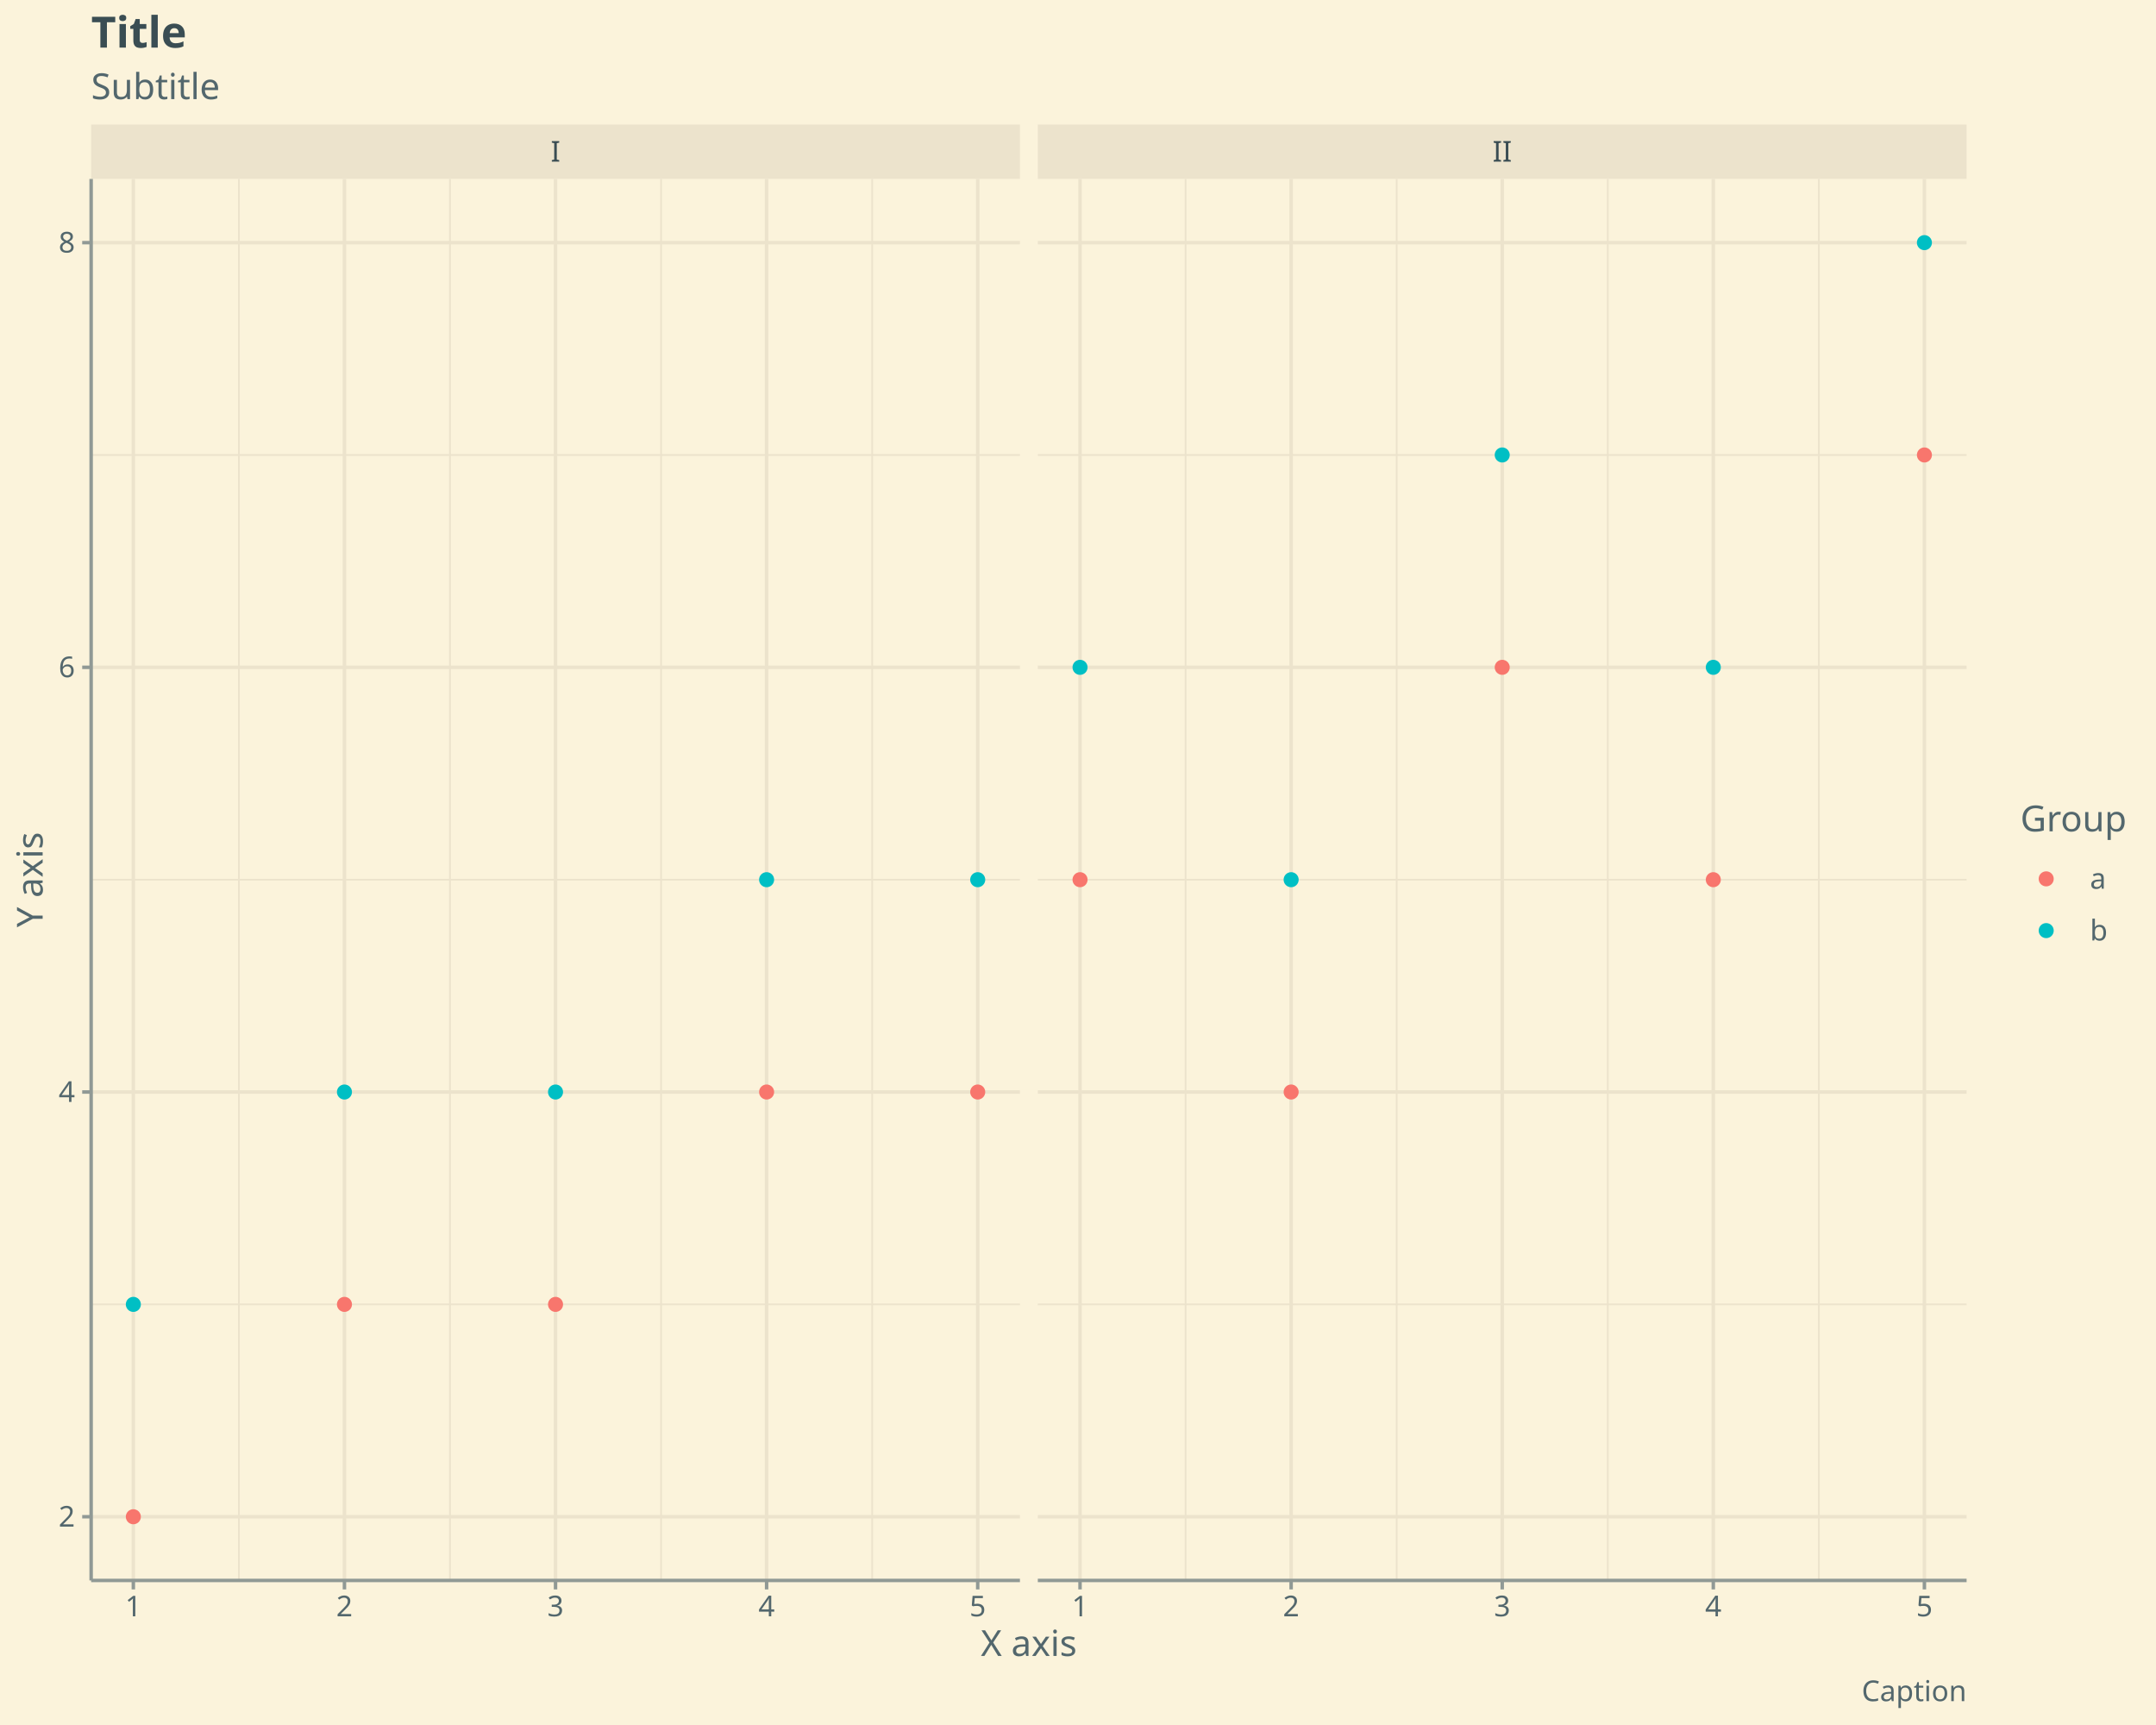
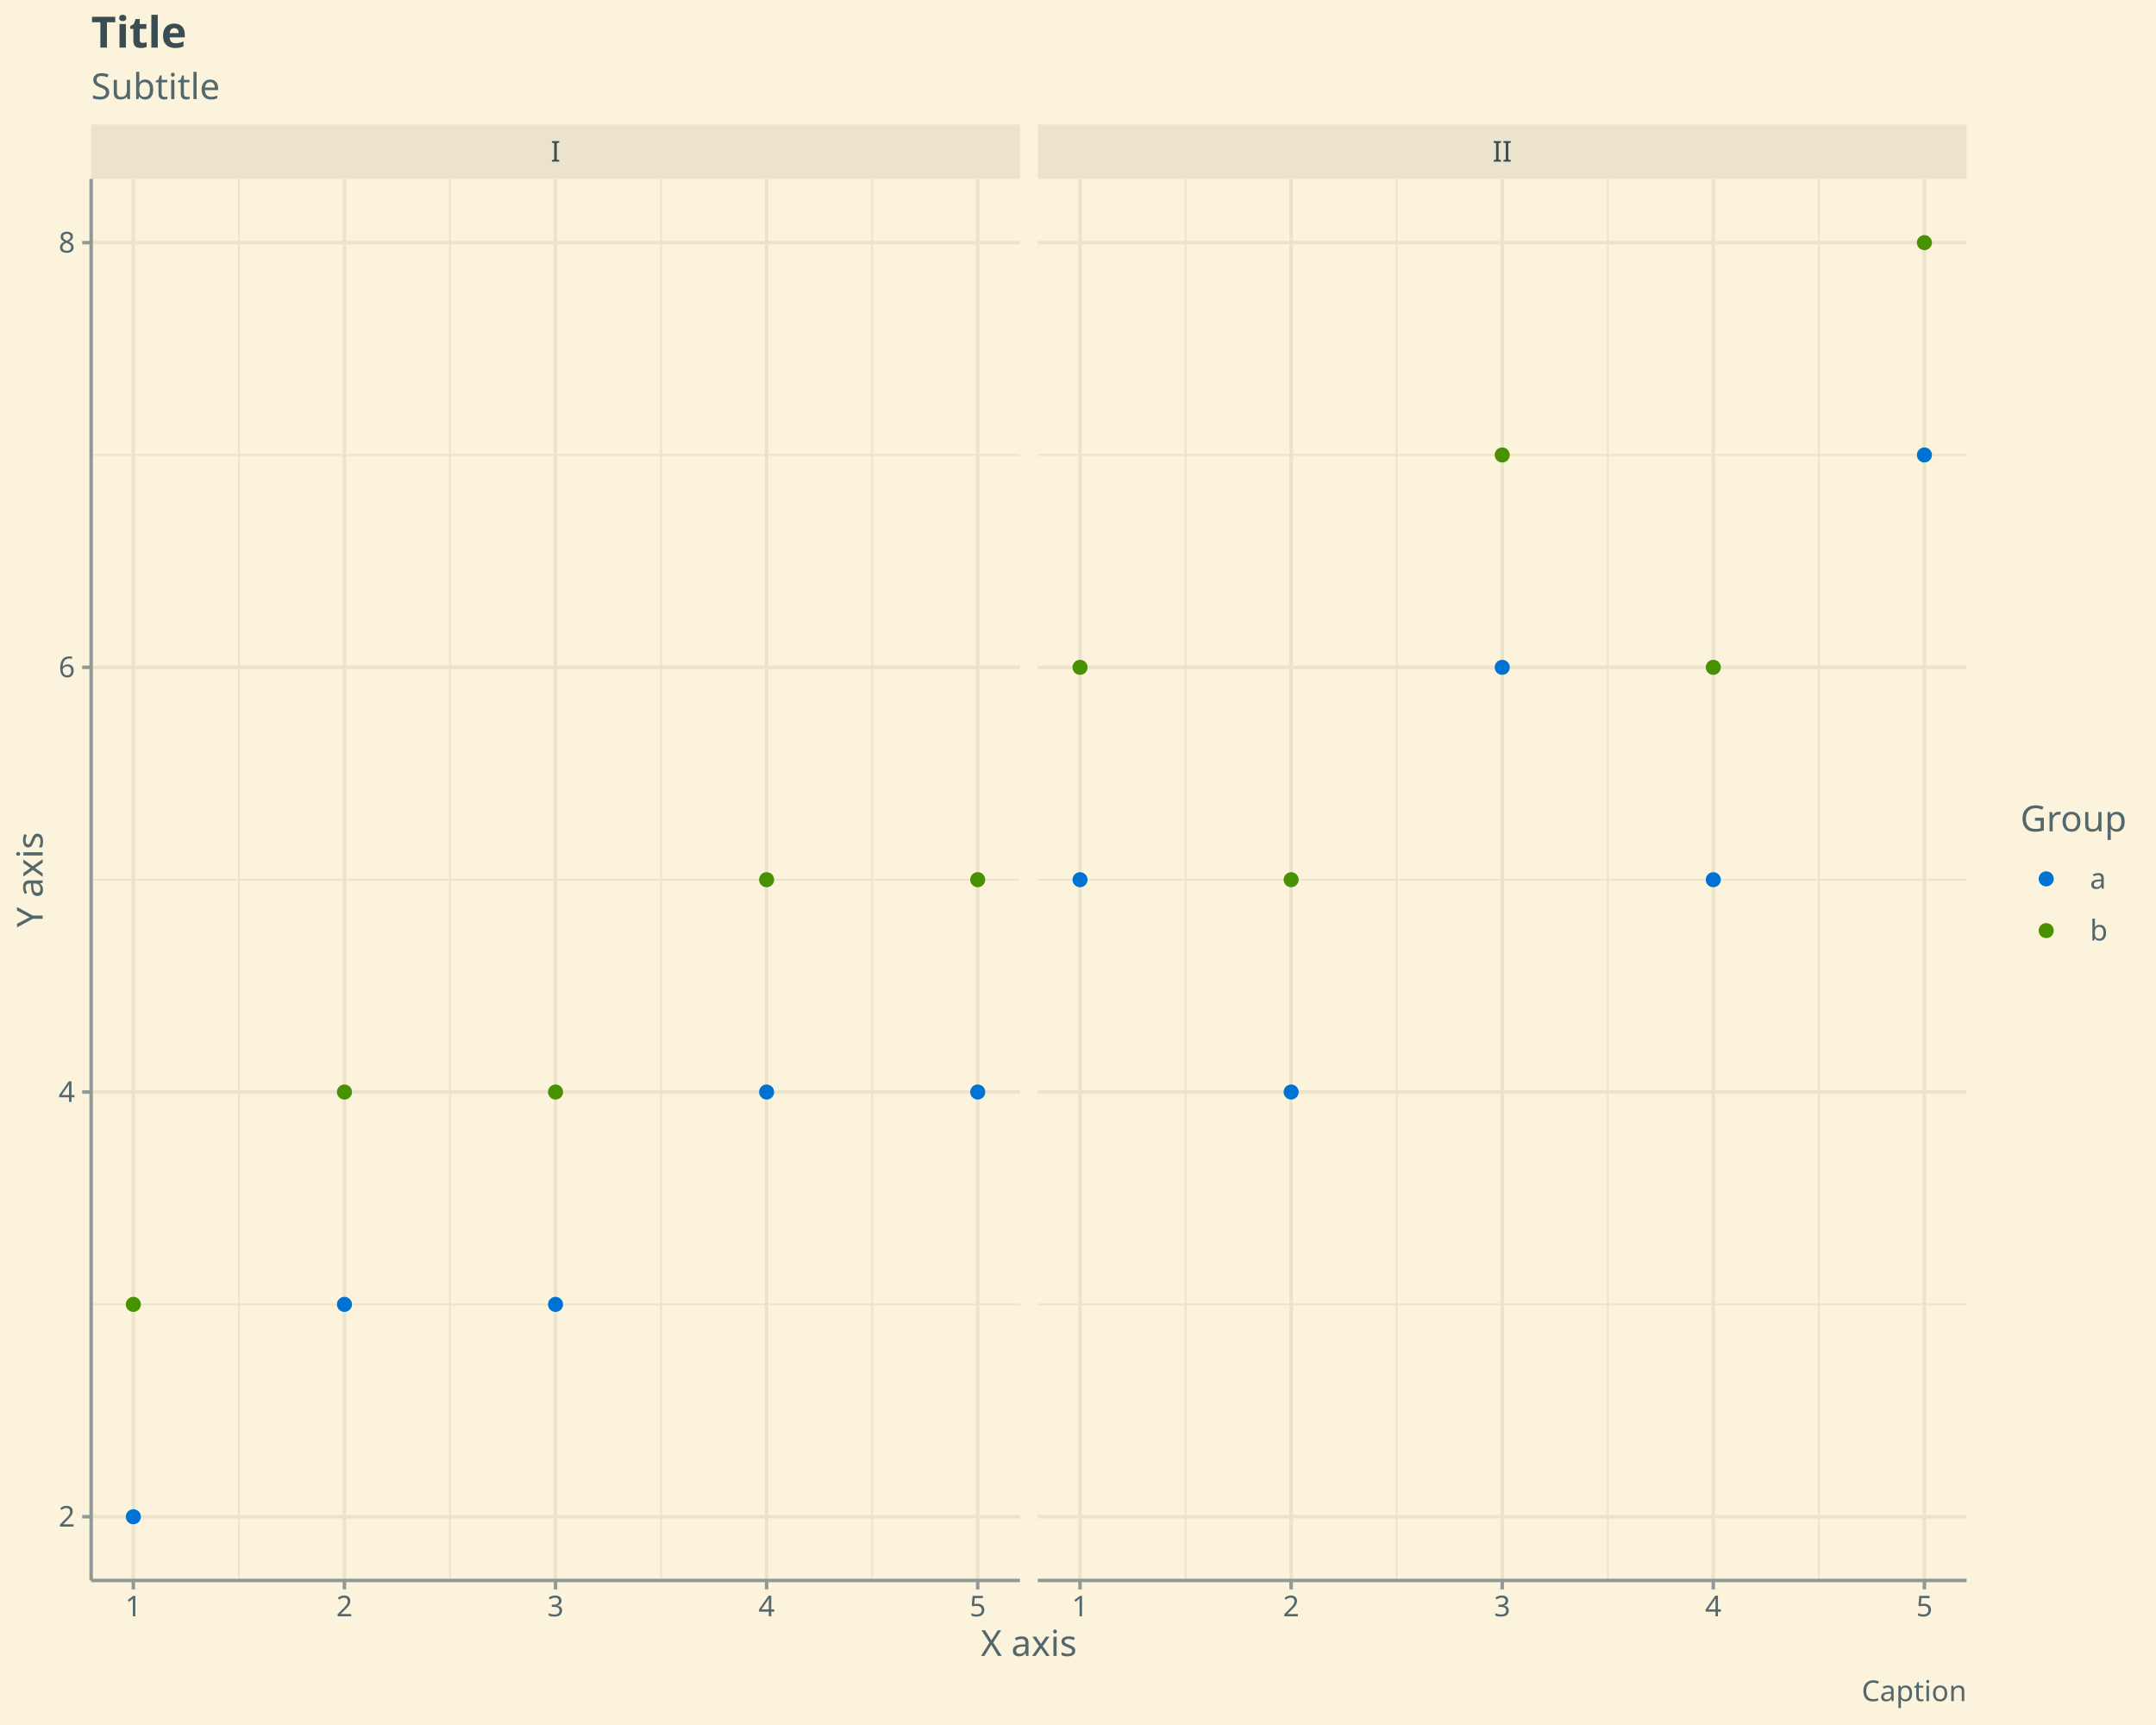
<svg xmlns="http://www.w3.org/2000/svg" class="svglite" data-engine-version="2.0" width="720.00pt" height="576.00pt" viewBox="0 0 720.00 576.00">
  <defs>
    <style type="text/css">
    .svglite line, .svglite polyline, .svglite polygon, .svglite path, .svglite rect, .svglite circle {
      fill: none;
      stroke: #000000;
      stroke-linecap: round;
      stroke-linejoin: round;
      stroke-miterlimit: 10.00;
    }
  </style>
  </defs>
  <rect width="100%" height="100%" style="stroke: none; fill: #FFFFFF;" />
  <defs>
    <clipPath id="cpMC4wMHw3MjAuMDB8MC4wMHw1NzYuMDA=">
      <rect x="0.00" y="0.00" width="720.00" height="576.00" />
    </clipPath>
  </defs>
  <g clip-path="url(#cpMC4wMHw3MjAuMDB8MC4wMHw1NzYuMDA=)">
    <rect x="0.00" y="0.00" width="720.00" height="576.00" style="stroke-width: 1.16; stroke: none; fill: #FBF3DB;" />
  </g>
  <defs>
    <clipPath id="cpMzAuNDR8MzQwLjYxfDU5Ljc1fDUyNy43Mw==">
      <rect x="30.44" y="59.75" width="310.17" height="467.98" />
    </clipPath>
  </defs>
  <g clip-path="url(#cpMzAuNDR8MzQwLjYxfDU5Ljc1fDUyNy43Mw==)">
    <rect x="30.44" y="59.75" width="310.17" height="467.98" style="stroke-width: 1.16; stroke: none; fill: #FBF3DB;" />
    <polyline points="30.44,435.55 340.61,435.55 " style="stroke-width: 0.58; stroke: #ECE3CC; stroke-linecap: butt;" />
    <polyline points="30.44,293.74 340.61,293.74 " style="stroke-width: 0.58; stroke: #ECE3CC; stroke-linecap: butt;" />
    <polyline points="30.44,151.92 340.61,151.92 " style="stroke-width: 0.58; stroke: #ECE3CC; stroke-linecap: butt;" />
    <polyline points="79.78,527.73 79.78,59.75 " style="stroke-width: 0.58; stroke: #ECE3CC; stroke-linecap: butt;" />
    <polyline points="150.27,527.73 150.27,59.75 " style="stroke-width: 0.58; stroke: #ECE3CC; stroke-linecap: butt;" />
    <polyline points="220.77,527.73 220.77,59.75 " style="stroke-width: 0.58; stroke: #ECE3CC; stroke-linecap: butt;" />
    <polyline points="291.26,527.73 291.26,59.75 " style="stroke-width: 0.58; stroke: #ECE3CC; stroke-linecap: butt;" />
    <polyline points="30.44,506.46 340.61,506.46 " style="stroke-width: 1.16; stroke: #ECE3CC; stroke-linecap: butt;" />
    <polyline points="30.44,364.64 340.61,364.64 " style="stroke-width: 1.16; stroke: #ECE3CC; stroke-linecap: butt;" />
    <polyline points="30.44,222.83 340.61,222.83 " style="stroke-width: 1.16; stroke: #ECE3CC; stroke-linecap: butt;" />
    <polyline points="30.44,81.02 340.61,81.02 " style="stroke-width: 1.16; stroke: #ECE3CC; stroke-linecap: butt;" />
    <polyline points="44.53,527.73 44.53,59.75 " style="stroke-width: 1.16; stroke: #ECE3CC; stroke-linecap: butt;" />
    <polyline points="115.03,527.73 115.03,59.75 " style="stroke-width: 1.16; stroke: #ECE3CC; stroke-linecap: butt;" />
    <polyline points="185.52,527.73 185.52,59.75 " style="stroke-width: 1.16; stroke: #ECE3CC; stroke-linecap: butt;" />
    <polyline points="256.01,527.73 256.01,59.75 " style="stroke-width: 1.16; stroke: #ECE3CC; stroke-linecap: butt;" />
    <polyline points="326.51,527.73 326.51,59.75 " style="stroke-width: 1.16; stroke: #ECE3CC; stroke-linecap: butt;" />
-     <circle cx="44.53" cy="506.46" r="2.13" style="stroke-width: 0.77; stroke: #F8766D; fill: #F8766D;" />
-     <circle cx="185.52" cy="435.55" r="2.13" style="stroke-width: 0.77; stroke: #F8766D; fill: #F8766D;" />
-     <circle cx="326.51" cy="364.64" r="2.13" style="stroke-width: 0.77; stroke: #F8766D; fill: #F8766D;" />
-     <circle cx="115.03" cy="435.55" r="2.13" style="stroke-width: 0.77; stroke: #F8766D; fill: #F8766D;" />
-     <circle cx="256.01" cy="364.64" r="2.13" style="stroke-width: 0.77; stroke: #F8766D; fill: #F8766D;" />
-     <circle cx="44.53" cy="435.55" r="2.13" style="stroke-width: 0.77; stroke: #00BFC4; fill: #00BFC4;" />
-     <circle cx="185.52" cy="364.64" r="2.13" style="stroke-width: 0.77; stroke: #00BFC4; fill: #00BFC4;" />
-     <circle cx="326.51" cy="293.74" r="2.13" style="stroke-width: 0.77; stroke: #00BFC4; fill: #00BFC4;" />
-     <circle cx="115.03" cy="364.64" r="2.13" style="stroke-width: 0.77; stroke: #00BFC4; fill: #00BFC4;" />
-     <circle cx="256.01" cy="293.74" r="2.13" style="stroke-width: 0.77; stroke: #00BFC4; fill: #00BFC4;" />
+     <circle cx="44.53" cy="506.46" r="2.13" style="stroke-width: 0.77; stroke: #0072D4; fill: #0072D4;" />
+     <circle cx="185.52" cy="435.55" r="2.13" style="stroke-width: 0.77; stroke: #0072D4; fill: #0072D4;" />
+     <circle cx="326.51" cy="364.64" r="2.13" style="stroke-width: 0.77; stroke: #0072D4; fill: #0072D4;" />
+     <circle cx="115.03" cy="435.55" r="2.13" style="stroke-width: 0.77; stroke: #0072D4; fill: #0072D4;" />
+     <circle cx="256.01" cy="364.64" r="2.13" style="stroke-width: 0.77; stroke: #0072D4; fill: #0072D4;" />
+     <circle cx="44.53" cy="435.55" r="2.13" style="stroke-width: 0.77; stroke: #489100; fill: #489100;" />
+     <circle cx="185.52" cy="364.64" r="2.13" style="stroke-width: 0.77; stroke: #489100; fill: #489100;" />
+     <circle cx="326.51" cy="293.74" r="2.13" style="stroke-width: 0.77; stroke: #489100; fill: #489100;" />
+     <circle cx="115.03" cy="364.64" r="2.13" style="stroke-width: 0.77; stroke: #489100; fill: #489100;" />
+     <circle cx="256.01" cy="293.74" r="2.13" style="stroke-width: 0.77; stroke: #489100; fill: #489100;" />
  </g>
  <g clip-path="url(#cpMC4wMHw3MjAuMDB8MC4wMHw1NzYuMDA=)">
</g>
  <defs>
    <clipPath id="cpMzQ2LjU4fDY1Ni43NXw1OS43NXw1MjcuNzM=">
      <rect x="346.58" y="59.75" width="310.17" height="467.98" />
    </clipPath>
  </defs>
  <g clip-path="url(#cpMzQ2LjU4fDY1Ni43NXw1OS43NXw1MjcuNzM=)">
    <rect x="346.58" y="59.75" width="310.17" height="467.98" style="stroke-width: 1.16; stroke: none; fill: #FBF3DB;" />
    <polyline points="346.58,435.55 656.75,435.55 " style="stroke-width: 0.58; stroke: #ECE3CC; stroke-linecap: butt;" />
    <polyline points="346.58,293.74 656.75,293.74 " style="stroke-width: 0.58; stroke: #ECE3CC; stroke-linecap: butt;" />
    <polyline points="346.58,151.92 656.75,151.92 " style="stroke-width: 0.58; stroke: #ECE3CC; stroke-linecap: butt;" />
    <polyline points="395.93,527.73 395.93,59.75 " style="stroke-width: 0.58; stroke: #ECE3CC; stroke-linecap: butt;" />
    <polyline points="466.42,527.73 466.42,59.75 " style="stroke-width: 0.58; stroke: #ECE3CC; stroke-linecap: butt;" />
    <polyline points="536.92,527.73 536.92,59.75 " style="stroke-width: 0.58; stroke: #ECE3CC; stroke-linecap: butt;" />
    <polyline points="607.41,527.73 607.41,59.75 " style="stroke-width: 0.58; stroke: #ECE3CC; stroke-linecap: butt;" />
    <polyline points="346.58,506.46 656.75,506.46 " style="stroke-width: 1.16; stroke: #ECE3CC; stroke-linecap: butt;" />
    <polyline points="346.58,364.64 656.75,364.64 " style="stroke-width: 1.16; stroke: #ECE3CC; stroke-linecap: butt;" />
    <polyline points="346.58,222.83 656.75,222.83 " style="stroke-width: 1.16; stroke: #ECE3CC; stroke-linecap: butt;" />
    <polyline points="346.58,81.02 656.75,81.02 " style="stroke-width: 1.16; stroke: #ECE3CC; stroke-linecap: butt;" />
    <polyline points="360.68,527.73 360.68,59.75 " style="stroke-width: 1.16; stroke: #ECE3CC; stroke-linecap: butt;" />
    <polyline points="431.18,527.73 431.18,59.75 " style="stroke-width: 1.16; stroke: #ECE3CC; stroke-linecap: butt;" />
    <polyline points="501.67,527.73 501.67,59.75 " style="stroke-width: 1.16; stroke: #ECE3CC; stroke-linecap: butt;" />
    <polyline points="572.16,527.73 572.16,59.75 " style="stroke-width: 1.16; stroke: #ECE3CC; stroke-linecap: butt;" />
    <polyline points="642.66,527.73 642.66,59.75 " style="stroke-width: 1.16; stroke: #ECE3CC; stroke-linecap: butt;" />
-     <circle cx="431.18" cy="364.64" r="2.13" style="stroke-width: 0.77; stroke: #F8766D; fill: #F8766D;" />
-     <circle cx="572.16" cy="293.74" r="2.13" style="stroke-width: 0.77; stroke: #F8766D; fill: #F8766D;" />
-     <circle cx="360.68" cy="293.74" r="2.13" style="stroke-width: 0.77; stroke: #F8766D; fill: #F8766D;" />
-     <circle cx="501.67" cy="222.83" r="2.13" style="stroke-width: 0.77; stroke: #F8766D; fill: #F8766D;" />
-     <circle cx="642.66" cy="151.92" r="2.13" style="stroke-width: 0.77; stroke: #F8766D; fill: #F8766D;" />
-     <circle cx="431.18" cy="293.74" r="2.13" style="stroke-width: 0.77; stroke: #00BFC4; fill: #00BFC4;" />
-     <circle cx="572.16" cy="222.83" r="2.13" style="stroke-width: 0.77; stroke: #00BFC4; fill: #00BFC4;" />
-     <circle cx="360.68" cy="222.83" r="2.13" style="stroke-width: 0.77; stroke: #00BFC4; fill: #00BFC4;" />
-     <circle cx="501.67" cy="151.92" r="2.13" style="stroke-width: 0.77; stroke: #00BFC4; fill: #00BFC4;" />
-     <circle cx="642.66" cy="81.02" r="2.13" style="stroke-width: 0.77; stroke: #00BFC4; fill: #00BFC4;" />
+     <circle cx="431.18" cy="364.64" r="2.13" style="stroke-width: 0.77; stroke: #0072D4; fill: #0072D4;" />
+     <circle cx="572.16" cy="293.74" r="2.13" style="stroke-width: 0.77; stroke: #0072D4; fill: #0072D4;" />
+     <circle cx="360.68" cy="293.74" r="2.13" style="stroke-width: 0.77; stroke: #0072D4; fill: #0072D4;" />
+     <circle cx="501.67" cy="222.83" r="2.13" style="stroke-width: 0.77; stroke: #0072D4; fill: #0072D4;" />
+     <circle cx="642.66" cy="151.92" r="2.13" style="stroke-width: 0.77; stroke: #0072D4; fill: #0072D4;" />
+     <circle cx="431.18" cy="293.74" r="2.13" style="stroke-width: 0.77; stroke: #489100; fill: #489100;" />
+     <circle cx="572.16" cy="222.83" r="2.13" style="stroke-width: 0.77; stroke: #489100; fill: #489100;" />
+     <circle cx="360.68" cy="222.83" r="2.13" style="stroke-width: 0.77; stroke: #489100; fill: #489100;" />
+     <circle cx="501.67" cy="151.92" r="2.13" style="stroke-width: 0.77; stroke: #489100; fill: #489100;" />
+     <circle cx="642.66" cy="81.02" r="2.13" style="stroke-width: 0.77; stroke: #489100; fill: #489100;" />
  </g>
  <g clip-path="url(#cpMC4wMHw3MjAuMDB8MC4wMHw1NzYuMDA=)">
</g>
  <defs>
    <clipPath id="cpMzAuNDR8MzQwLjYxfDQxLjU4fDU5Ljc1">
      <rect x="30.44" y="41.58" width="310.17" height="18.16" />
    </clipPath>
  </defs>
  <g clip-path="url(#cpMzAuNDR8MzQwLjYxfDQxLjU4fDU5Ljc1)">
    <rect x="30.44" y="41.58" width="310.17" height="18.16" style="stroke-width: 1.16; stroke: none; fill: #ECE3CC;" />
    <text x="185.52" y="53.97" text-anchor="middle" style="font-size: 9.60px; fill: #3A4D53; font-family: sans;" textLength="2.67px" lengthAdjust="spacingAndGlyphs">I</text>
  </g>
  <g clip-path="url(#cpMC4wMHw3MjAuMDB8MC4wMHw1NzYuMDA=)">
</g>
  <defs>
    <clipPath id="cpMzQ2LjU4fDY1Ni43NXw0MS41OHw1OS43NQ==">
      <rect x="346.58" y="41.58" width="310.17" height="18.16" />
    </clipPath>
  </defs>
  <g clip-path="url(#cpMzQ2LjU4fDY1Ni43NXw0MS41OHw1OS43NQ==)">
    <rect x="346.58" y="41.58" width="310.17" height="18.16" style="stroke-width: 1.16; stroke: none; fill: #ECE3CC;" />
    <text x="501.67" y="53.97" text-anchor="middle" style="font-size: 9.60px; fill: #3A4D53; font-family: sans;" textLength="5.33px" lengthAdjust="spacingAndGlyphs">II</text>
  </g>
  <g clip-path="url(#cpMC4wMHw3MjAuMDB8MC4wMHw1NzYuMDA=)">
    <polyline points="30.44,527.73 340.61,527.73 " style="stroke-width: 1.16; stroke: #909995; stroke-linecap: butt;" />
    <polyline points="44.53,530.72 44.53,527.73 " style="stroke-width: 1.16; stroke: #909995; stroke-linecap: butt;" />
    <polyline points="115.03,530.72 115.03,527.73 " style="stroke-width: 1.16; stroke: #909995; stroke-linecap: butt;" />
    <polyline points="185.52,530.72 185.52,527.73 " style="stroke-width: 1.16; stroke: #909995; stroke-linecap: butt;" />
    <polyline points="256.01,530.72 256.01,527.73 " style="stroke-width: 1.16; stroke: #909995; stroke-linecap: butt;" />
    <polyline points="326.51,530.72 326.51,527.73 " style="stroke-width: 1.16; stroke: #909995; stroke-linecap: butt;" />
    <text x="44.53" y="539.71" text-anchor="middle" style="font-size: 9.60px; fill: #53676D; font-family: sans;" textLength="5.34px" lengthAdjust="spacingAndGlyphs">1</text>
    <text x="115.03" y="539.71" text-anchor="middle" style="font-size: 9.60px; fill: #53676D; font-family: sans;" textLength="5.34px" lengthAdjust="spacingAndGlyphs">2</text>
    <text x="185.52" y="539.71" text-anchor="middle" style="font-size: 9.60px; fill: #53676D; font-family: sans;" textLength="5.34px" lengthAdjust="spacingAndGlyphs">3</text>
    <text x="256.01" y="539.71" text-anchor="middle" style="font-size: 9.60px; fill: #53676D; font-family: sans;" textLength="5.34px" lengthAdjust="spacingAndGlyphs">4</text>
    <text x="326.51" y="539.71" text-anchor="middle" style="font-size: 9.60px; fill: #53676D; font-family: sans;" textLength="5.34px" lengthAdjust="spacingAndGlyphs">5</text>
    <polyline points="346.58,527.73 656.75,527.73 " style="stroke-width: 1.16; stroke: #909995; stroke-linecap: butt;" />
    <polyline points="360.68,530.72 360.68,527.73 " style="stroke-width: 1.16; stroke: #909995; stroke-linecap: butt;" />
    <polyline points="431.18,530.72 431.18,527.73 " style="stroke-width: 1.16; stroke: #909995; stroke-linecap: butt;" />
    <polyline points="501.67,530.72 501.67,527.73 " style="stroke-width: 1.16; stroke: #909995; stroke-linecap: butt;" />
    <polyline points="572.16,530.72 572.16,527.73 " style="stroke-width: 1.16; stroke: #909995; stroke-linecap: butt;" />
    <polyline points="642.66,530.72 642.66,527.73 " style="stroke-width: 1.16; stroke: #909995; stroke-linecap: butt;" />
    <text x="360.68" y="539.71" text-anchor="middle" style="font-size: 9.60px; fill: #53676D; font-family: sans;" textLength="5.34px" lengthAdjust="spacingAndGlyphs">1</text>
    <text x="431.18" y="539.71" text-anchor="middle" style="font-size: 9.60px; fill: #53676D; font-family: sans;" textLength="5.34px" lengthAdjust="spacingAndGlyphs">2</text>
    <text x="501.67" y="539.71" text-anchor="middle" style="font-size: 9.60px; fill: #53676D; font-family: sans;" textLength="5.34px" lengthAdjust="spacingAndGlyphs">3</text>
    <text x="572.16" y="539.71" text-anchor="middle" style="font-size: 9.60px; fill: #53676D; font-family: sans;" textLength="5.34px" lengthAdjust="spacingAndGlyphs">4</text>
    <text x="642.66" y="539.71" text-anchor="middle" style="font-size: 9.60px; fill: #53676D; font-family: sans;" textLength="5.34px" lengthAdjust="spacingAndGlyphs">5</text>
    <polyline points="30.44,527.73 30.44,59.75 " style="stroke-width: 1.16; stroke: #909995; stroke-linecap: butt;" />
    <text x="25.06" y="509.76" text-anchor="end" style="font-size: 9.60px; fill: #53676D; font-family: sans;" textLength="5.34px" lengthAdjust="spacingAndGlyphs">2</text>
    <text x="25.06" y="367.95" text-anchor="end" style="font-size: 9.60px; fill: #53676D; font-family: sans;" textLength="5.34px" lengthAdjust="spacingAndGlyphs">4</text>
    <text x="25.06" y="226.13" text-anchor="end" style="font-size: 9.60px; fill: #53676D; font-family: sans;" textLength="5.34px" lengthAdjust="spacingAndGlyphs">6</text>
    <text x="25.06" y="84.32" text-anchor="end" style="font-size: 9.60px; fill: #53676D; font-family: sans;" textLength="5.34px" lengthAdjust="spacingAndGlyphs">8</text>
    <polyline points="27.45,506.46 30.44,506.46 " style="stroke-width: 1.16; stroke: #909995; stroke-linecap: butt;" />
    <polyline points="27.45,364.64 30.44,364.64 " style="stroke-width: 1.16; stroke: #909995; stroke-linecap: butt;" />
    <polyline points="27.45,222.83 30.44,222.83 " style="stroke-width: 1.16; stroke: #909995; stroke-linecap: butt;" />
    <polyline points="27.45,81.02 30.44,81.02 " style="stroke-width: 1.16; stroke: #909995; stroke-linecap: butt;" />
    <text x="343.59" y="552.95" text-anchor="middle" style="font-size: 12.00px; fill: #53676D; font-family: sans;" textLength="32.69px" lengthAdjust="spacingAndGlyphs">X axis</text>
    <text transform="translate(14.24,293.74) rotate(-90)" text-anchor="middle" style="font-size: 12.00px; fill: #53676D; font-family: sans;" textLength="32.69px" lengthAdjust="spacingAndGlyphs">Y axis</text>
    <rect x="668.71" y="262.12" width="45.31" height="63.24" style="stroke-width: 1.16; stroke: none;" />
    <text x="674.69" y="277.60" style="font-size: 12.00px; fill: #53676D; font-family: sans;" textLength="33.36px" lengthAdjust="spacingAndGlyphs">Group</text>
    <rect x="674.69" y="284.82" width="17.28" height="17.28" style="stroke-width: 1.16; stroke: none;" />
-     <circle cx="683.33" cy="293.46" r="2.13" style="stroke-width: 0.77; stroke: #F8766D; fill: #F8766D;" />
+     <circle cx="683.33" cy="293.46" r="2.13" style="stroke-width: 0.77; stroke: #0072D4; fill: #0072D4;" />
    <rect x="674.69" y="302.10" width="17.28" height="17.28" style="stroke-width: 1.16; stroke: none;" />
-     <circle cx="683.33" cy="310.74" r="2.13" style="stroke-width: 0.77; stroke: #00BFC4; fill: #00BFC4;" />
+     <circle cx="683.33" cy="310.74" r="2.13" style="stroke-width: 0.77; stroke: #489100; fill: #489100;" />
    <text x="697.94" y="296.76" style="font-size: 9.60px; fill: #53676D; font-family: sans;" textLength="5.34px" lengthAdjust="spacingAndGlyphs">a</text>
    <text x="697.94" y="314.04" style="font-size: 9.60px; fill: #53676D; font-family: sans;" textLength="5.34px" lengthAdjust="spacingAndGlyphs">b</text>
    <text x="30.44" y="33.11" style="font-size: 12.00px; fill: #53676D; font-family: sans;" textLength="40.02px" lengthAdjust="spacingAndGlyphs">Subtitle</text>
    <text x="30.44" y="15.89" style="font-size: 14.40px; font-weight: bold; fill: #3A4D53; font-family: sans;" textLength="27.20px" lengthAdjust="spacingAndGlyphs">Title</text>
    <text x="656.75" y="568.03" text-anchor="end" style="font-size: 9.60px; fill: #53676D; font-family: sans;" textLength="33.09px" lengthAdjust="spacingAndGlyphs">Caption</text>
  </g>
</svg>
